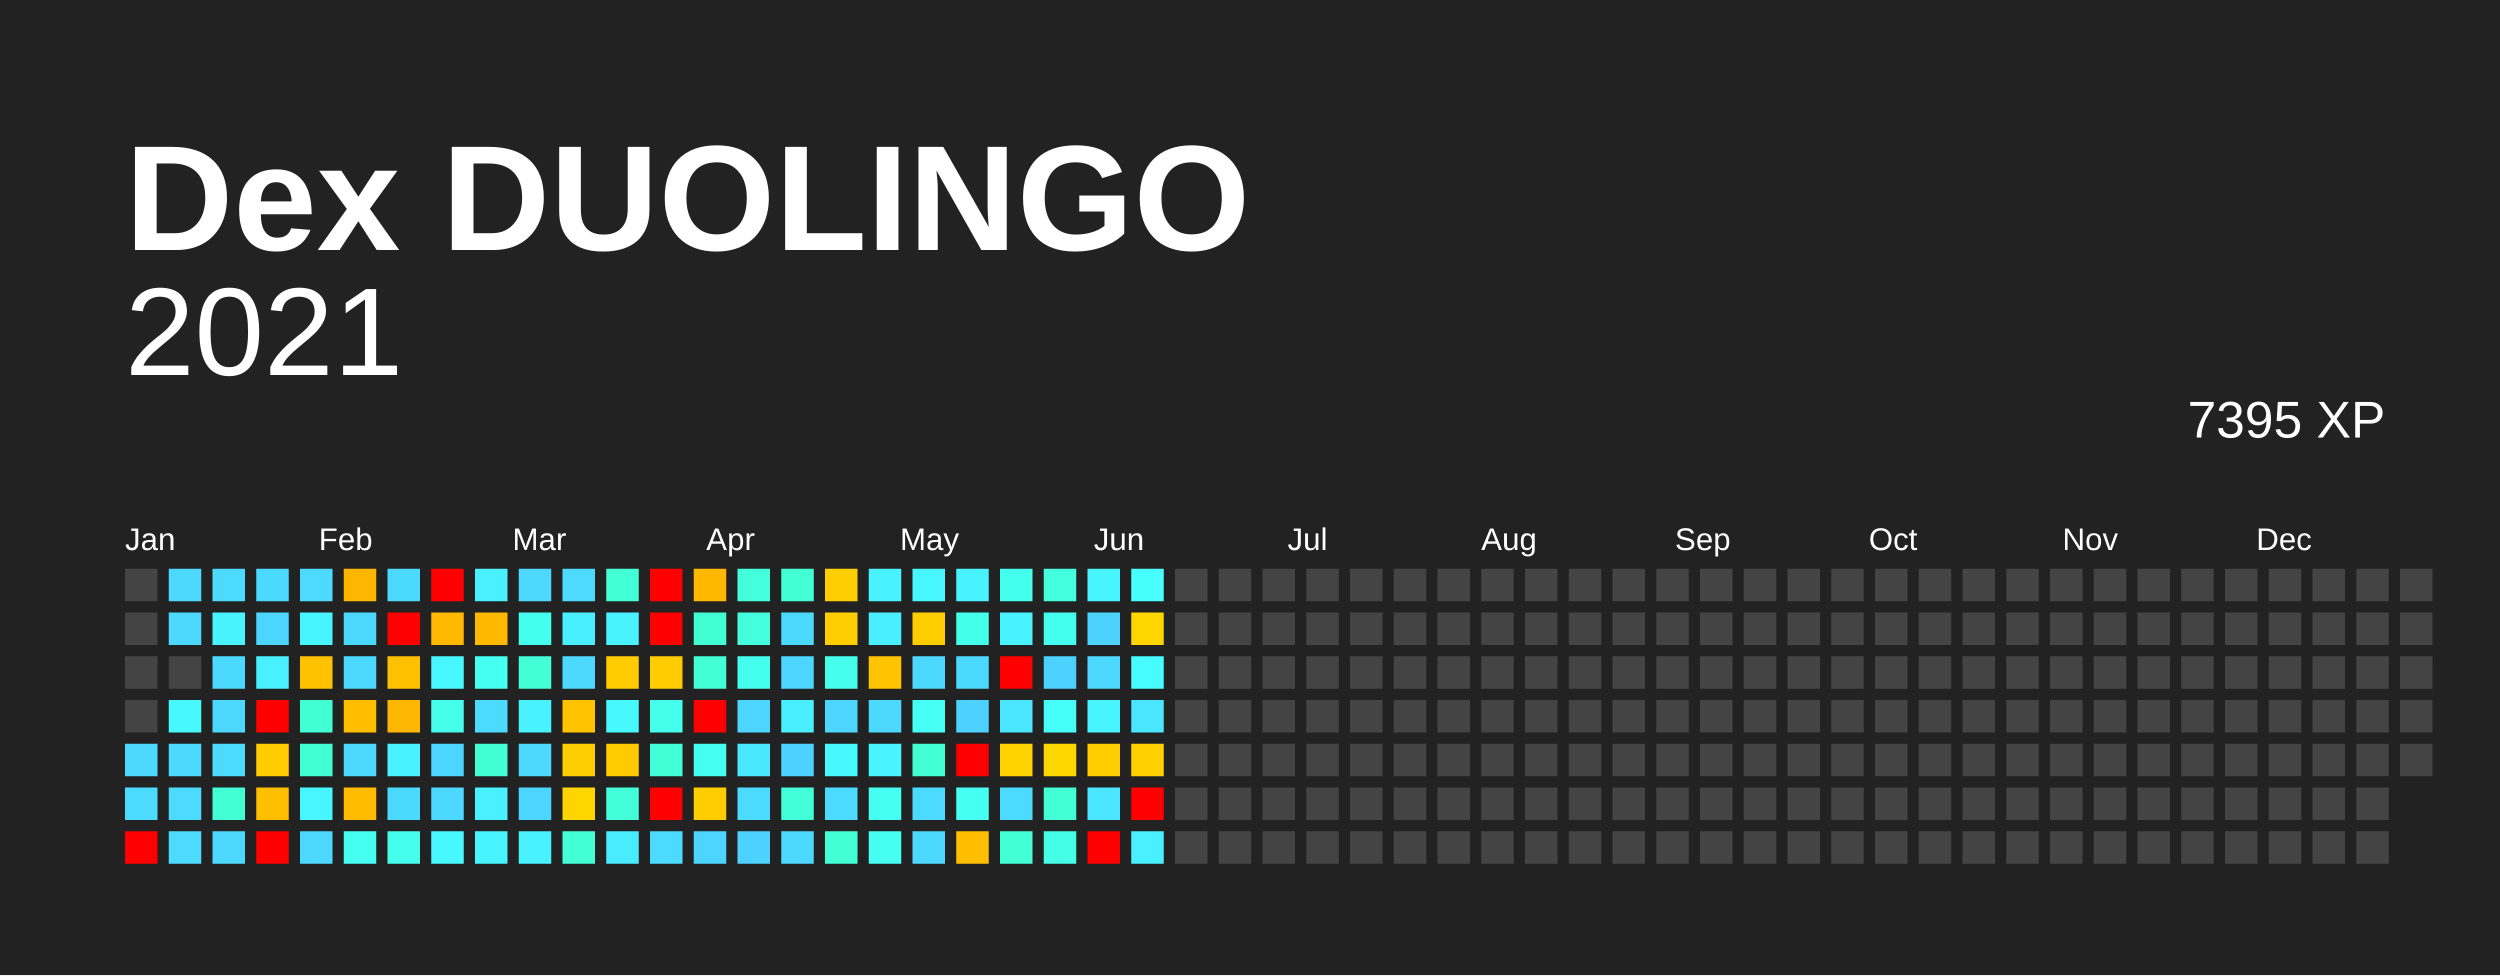
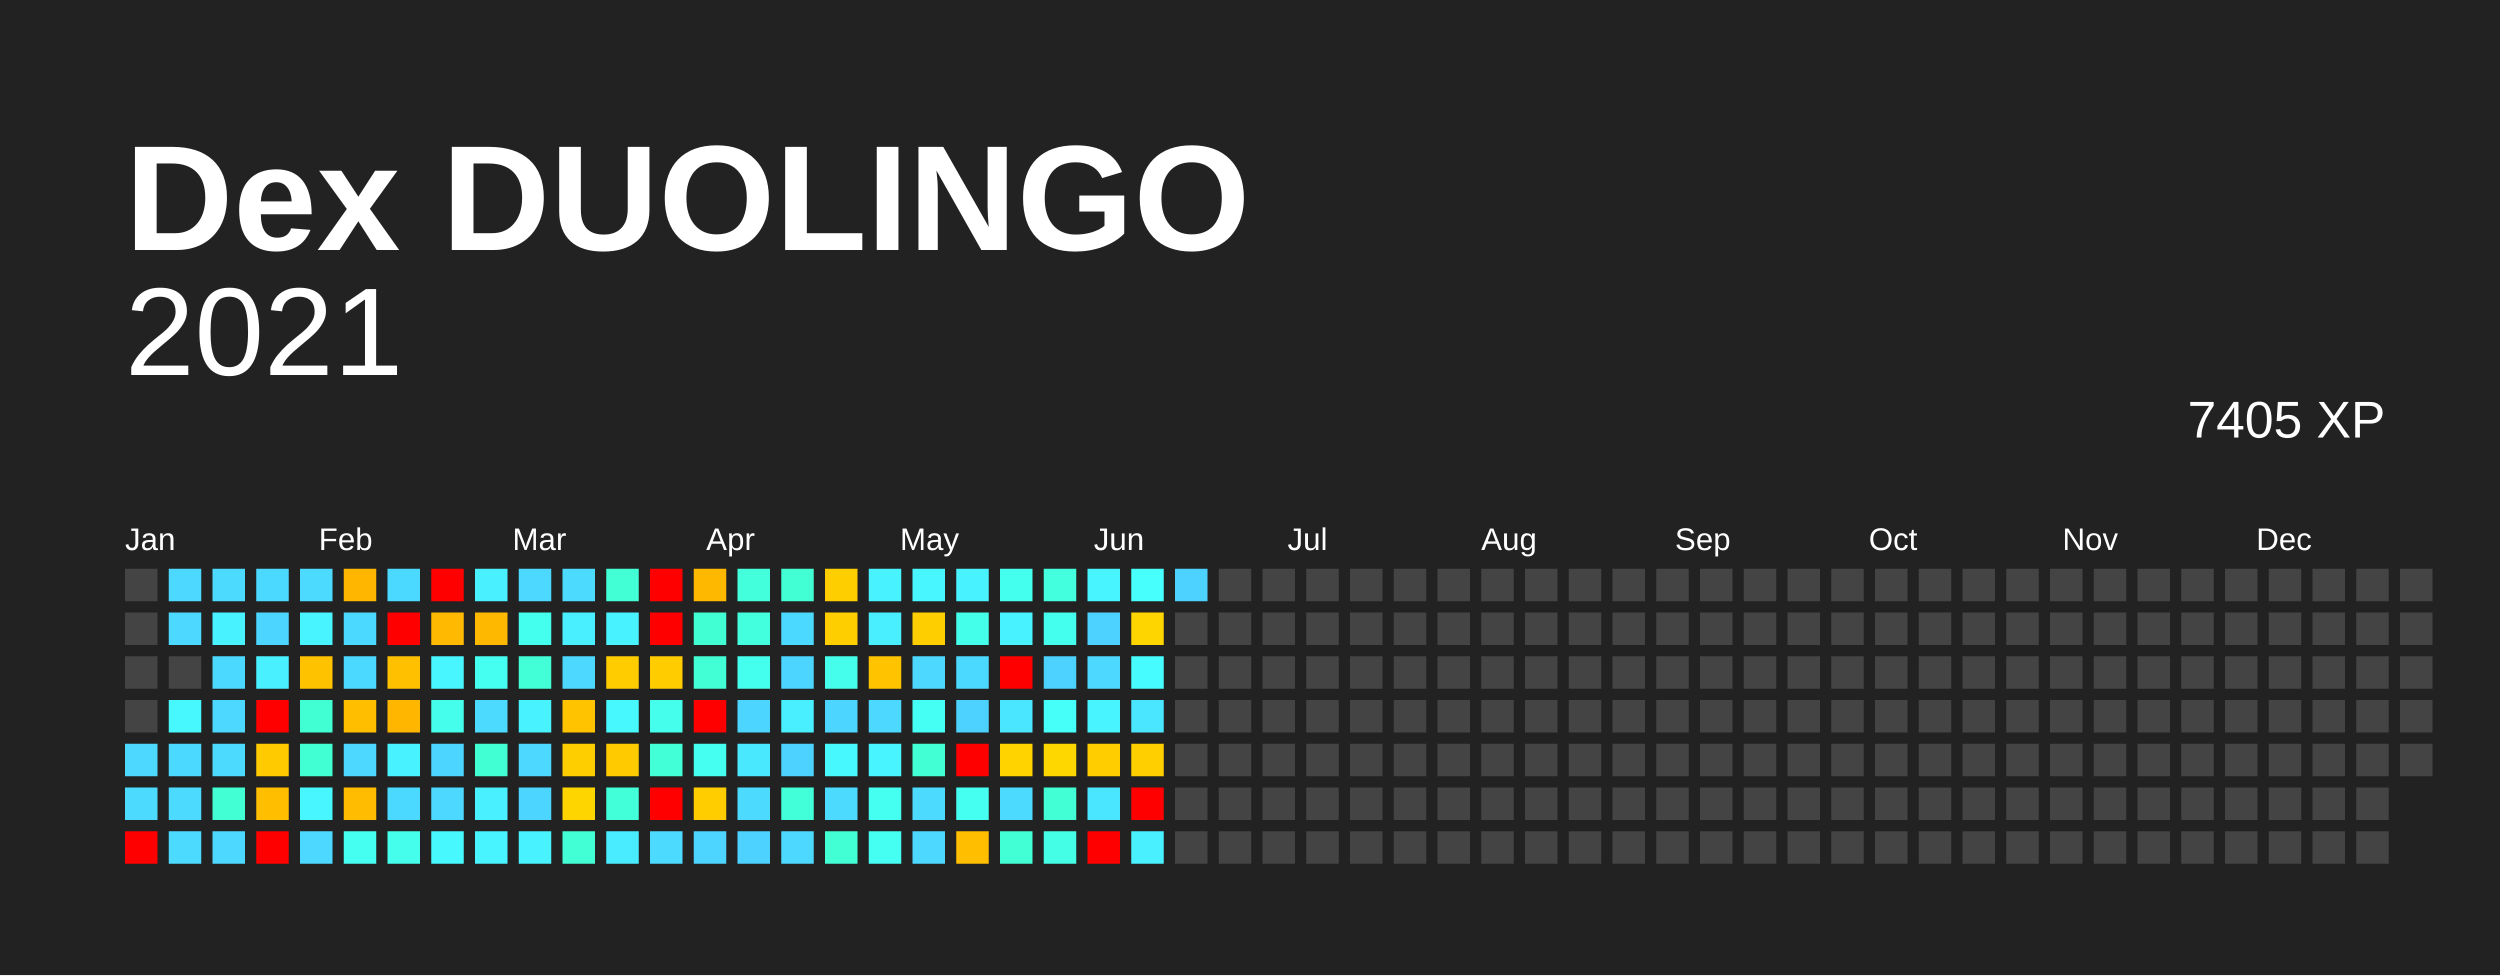
<svg xmlns="http://www.w3.org/2000/svg" baseProfile="full" height="78mm" version="1.1" viewBox="0,0,200,78" width="200mm">
  <defs />
  <rect fill="#222222" height="78" width="200" x="0" y="0" />
  <text fill="#FFFFFF" style="font-size:12px; font-family:Arial; font-weight:bold;" x="10" y="20">Dex DUOLINGO</text>
  <text alignment-baseline="hanging" fill="#FFFFFF" style="font-size:10.0px; font-family:Arial;" x="10" y="30">2021</text>
-   <text alignment-baseline="hanging" fill="#FFFFFF" style="font-size:4.125px; font-family:Arial;" x="175" y="35">7395 XP</text>
+   <text alignment-baseline="hanging" fill="#FFFFFF" style="font-size:4.125px; font-family:Arial;" x="175" y="35">7405 XP</text>
  <text fill="#FFFFFF" style="font-size:2.5px; font-family:Arial" x="10.0" y="44">Jan</text>
  <text fill="#FFFFFF" style="font-size:2.5px; font-family:Arial" x="25.5" y="44">Feb</text>
  <text fill="#FFFFFF" style="font-size:2.5px; font-family:Arial" x="41.0" y="44">Mar</text>
  <text fill="#FFFFFF" style="font-size:2.5px; font-family:Arial" x="56.5" y="44">Apr</text>
  <text fill="#FFFFFF" style="font-size:2.5px; font-family:Arial" x="72.0" y="44">May</text>
  <text fill="#FFFFFF" style="font-size:2.5px; font-family:Arial" x="87.5" y="44">Jun</text>
  <text fill="#FFFFFF" style="font-size:2.5px; font-family:Arial" x="103.0" y="44">Jul</text>
  <text fill="#FFFFFF" style="font-size:2.5px; font-family:Arial" x="118.5" y="44">Aug</text>
  <text fill="#FFFFFF" style="font-size:2.5px; font-family:Arial" x="134.0" y="44">Sep</text>
  <text fill="#FFFFFF" style="font-size:2.5px; font-family:Arial" x="149.5" y="44">Oct</text>
  <text fill="#FFFFFF" style="font-size:2.5px; font-family:Arial" x="165.0" y="44">Nov</text>
  <text fill="#FFFFFF" style="font-size:2.5px; font-family:Arial" x="180.5" y="44">Dec</text>
  <rect fill="#444444" height="2.6" width="2.6" x="10.0" y="45.5" />
  <rect fill="#444444" height="2.6" width="2.6" x="10.0" y="49.0" />
  <rect fill="#444444" height="2.6" width="2.6" x="10.0" y="52.5" />
  <rect fill="#444444" height="2.6" width="2.6" x="10.0" y="56.0" />
  <rect fill="#4cd8ff" height="2.6" width="2.6" x="10.0" y="59.5" />
  <rect fill="#4cdbff" height="2.6" width="2.6" x="10.0" y="63.0" />
  <rect fill="red" height="2.6" width="2.6" x="10.0" y="66.5" />
  <rect fill="#4cd8ff" height="2.6" width="2.6" x="13.5" y="45.5" />
  <rect fill="#4cd8ff" height="2.6" width="2.6" x="13.5" y="49.0" />
  <rect fill="#444444" height="2.6" width="2.6" x="13.5" y="52.5" />
  <rect fill="#48f8ff" height="2.6" width="2.6" x="13.5" y="56.0" />
  <rect fill="#4cd9ff" height="2.6" width="2.6" x="13.5" y="59.5" />
  <rect fill="#4cdbff" height="2.6" width="2.6" x="13.5" y="63.0" />
  <rect fill="#4cdbff" height="2.6" width="2.6" x="13.5" y="66.5" />
  <rect fill="#4cdbff" height="2.6" width="2.6" x="17.0" y="45.5" />
  <rect fill="#49f2ff" height="2.6" width="2.6" x="17.0" y="49.0" />
  <rect fill="#4cd9ff" height="2.6" width="2.6" x="17.0" y="52.5" />
  <rect fill="#4cd8ff" height="2.6" width="2.6" x="17.0" y="56.0" />
  <rect fill="#4cdbff" height="2.6" width="2.6" x="17.0" y="59.5" />
  <rect fill="#42ffd4" height="2.6" width="2.6" x="17.0" y="63.0" />
  <rect fill="#4cd8ff" height="2.6" width="2.6" x="17.0" y="66.5" />
  <rect fill="#4cd9ff" height="2.6" width="2.6" x="20.5" y="45.5" />
  <rect fill="#4cd6ff" height="2.6" width="2.6" x="20.5" y="49.0" />
  <rect fill="#49f0ff" height="2.6" width="2.6" x="20.5" y="52.5" />
  <rect fill="red" height="2.6" width="2.6" x="20.5" y="56.0" />
  <rect fill="#ffcb00" height="2.6" width="2.6" x="20.5" y="59.5" />
  <rect fill="#ffbe00" height="2.6" width="2.6" x="20.5" y="63.0" />
  <rect fill="red" height="2.6" width="2.6" x="20.5" y="66.5" />
  <rect fill="#4cdbff" height="2.6" width="2.6" x="24.0" y="45.5" />
  <rect fill="#48f4ff" height="2.6" width="2.6" x="24.0" y="49.0" />
  <rect fill="#ffc200" height="2.6" width="2.6" x="24.0" y="52.5" />
  <rect fill="#41ffd2" height="2.6" width="2.6" x="24.0" y="56.0" />
  <rect fill="#41ffd2" height="2.6" width="2.6" x="24.0" y="59.5" />
  <rect fill="#48f6ff" height="2.6" width="2.6" x="24.0" y="63.0" />
  <rect fill="#4cd8ff" height="2.6" width="2.6" x="24.0" y="66.5" />
  <rect fill="#ffb600" height="2.6" width="2.6" x="27.5" y="45.5" />
  <rect fill="#4cd9ff" height="2.6" width="2.6" x="27.5" y="49.0" />
  <rect fill="#4cd9ff" height="2.6" width="2.6" x="27.5" y="52.5" />
  <rect fill="#ffbe00" height="2.6" width="2.6" x="27.5" y="56.0" />
  <rect fill="#4cd8ff" height="2.6" width="2.6" x="27.5" y="59.5" />
  <rect fill="#ffbc00" height="2.6" width="2.6" x="27.5" y="63.0" />
  <rect fill="#45fff0" height="2.6" width="2.6" x="27.5" y="66.5" />
  <rect fill="#4cd9ff" height="2.6" width="2.6" x="31.0" y="45.5" />
  <rect fill="red" height="2.6" width="2.6" x="31.0" y="49.0" />
  <rect fill="#ffc000" height="2.6" width="2.6" x="31.0" y="52.5" />
  <rect fill="#ffb600" height="2.6" width="2.6" x="31.0" y="56.0" />
  <rect fill="#49f2ff" height="2.6" width="2.6" x="31.0" y="59.5" />
  <rect fill="#4cd9ff" height="2.6" width="2.6" x="31.0" y="63.0" />
  <rect fill="#45ffec" height="2.6" width="2.6" x="31.0" y="66.5" />
  <rect fill="red" height="2.6" width="2.6" x="34.5" y="45.5" />
  <rect fill="#ffb900" height="2.6" width="2.6" x="34.5" y="49.0" />
  <rect fill="#48f6ff" height="2.6" width="2.6" x="34.5" y="52.5" />
  <rect fill="#45ffec" height="2.6" width="2.6" x="34.5" y="56.0" />
  <rect fill="#4cd6ff" height="2.6" width="2.6" x="34.5" y="59.5" />
  <rect fill="#4cd8ff" height="2.6" width="2.6" x="34.5" y="63.0" />
  <rect fill="#48f8ff" height="2.6" width="2.6" x="34.5" y="66.5" />
  <rect fill="#49f0ff" height="2.6" width="2.6" x="38.0" y="45.5" />
  <rect fill="#ffb800" height="2.6" width="2.6" x="38.0" y="49.0" />
  <rect fill="#45fff0" height="2.6" width="2.6" x="38.0" y="52.5" />
  <rect fill="#4cdbff" height="2.6" width="2.6" x="38.0" y="56.0" />
  <rect fill="#41ffd2" height="2.6" width="2.6" x="38.0" y="59.5" />
  <rect fill="#49f0ff" height="2.6" width="2.6" x="38.0" y="63.0" />
  <rect fill="#48f4ff" height="2.6" width="2.6" x="38.0" y="66.5" />
  <rect fill="#4cd8ff" height="2.6" width="2.6" x="41.5" y="45.5" />
  <rect fill="#45ffee" height="2.6" width="2.6" x="41.5" y="49.0" />
  <rect fill="#42ffd8" height="2.6" width="2.6" x="41.5" y="52.5" />
  <rect fill="#49f2ff" height="2.6" width="2.6" x="41.5" y="56.0" />
  <rect fill="#4cd8ff" height="2.6" width="2.6" x="41.5" y="59.5" />
  <rect fill="#4cd6ff" height="2.6" width="2.6" x="41.5" y="63.0" />
  <rect fill="#49f2ff" height="2.6" width="2.6" x="41.5" y="66.5" />
  <rect fill="#4cdbff" height="2.6" width="2.6" x="45.0" y="45.5" />
  <rect fill="#49eeff" height="2.6" width="2.6" x="45.0" y="49.0" />
  <rect fill="#4cd8ff" height="2.6" width="2.6" x="45.0" y="52.5" />
  <rect fill="#ffc300" height="2.6" width="2.6" x="45.0" y="56.0" />
  <rect fill="#ffce00" height="2.6" width="2.6" x="45.0" y="59.5" />
  <rect fill="#ffd500" height="2.6" width="2.6" x="45.0" y="63.0" />
  <rect fill="#42ffd6" height="2.6" width="2.6" x="45.0" y="66.5" />
  <rect fill="#42ffd6" height="2.6" width="2.6" x="48.5" y="45.5" />
  <rect fill="#49f2ff" height="2.6" width="2.6" x="48.5" y="49.0" />
  <rect fill="#ffcc00" height="2.6" width="2.6" x="48.5" y="52.5" />
  <rect fill="#48f8ff" height="2.6" width="2.6" x="48.5" y="56.0" />
  <rect fill="#ffcb00" height="2.6" width="2.6" x="48.5" y="59.5" />
  <rect fill="#42ffda" height="2.6" width="2.6" x="48.5" y="63.0" />
  <rect fill="#49ecff" height="2.6" width="2.6" x="48.5" y="66.5" />
  <rect fill="red" height="2.6" width="2.6" x="52.0" y="45.5" />
  <rect fill="red" height="2.6" width="2.6" x="52.0" y="49.0" />
  <rect fill="#ffcc00" height="2.6" width="2.6" x="52.0" y="52.5" />
  <rect fill="#45ffec" height="2.6" width="2.6" x="52.0" y="56.0" />
  <rect fill="#42ffd8" height="2.6" width="2.6" x="52.0" y="59.5" />
  <rect fill="red" height="2.6" width="2.6" x="52.0" y="63.0" />
  <rect fill="#4cdbff" height="2.6" width="2.6" x="52.0" y="66.5" />
  <rect fill="#ffb800" height="2.6" width="2.6" x="55.5" y="45.5" />
  <rect fill="#41ffd2" height="2.6" width="2.6" x="55.5" y="49.0" />
  <rect fill="#42ffd6" height="2.6" width="2.6" x="55.5" y="52.5" />
  <rect fill="red" height="2.6" width="2.6" x="55.5" y="56.0" />
  <rect fill="#45fff0" height="2.6" width="2.6" x="55.5" y="59.5" />
  <rect fill="#ffcd00" height="2.6" width="2.6" x="55.5" y="63.0" />
  <rect fill="#4dd4ff" height="2.6" width="2.6" x="55.5" y="66.5" />
  <rect fill="#43ffdc" height="2.6" width="2.6" x="59.0" y="45.5" />
  <rect fill="#43ffde" height="2.6" width="2.6" x="59.0" y="49.0" />
  <rect fill="#45ffee" height="2.6" width="2.6" x="59.0" y="52.5" />
  <rect fill="#4cd6ff" height="2.6" width="2.6" x="59.0" y="56.0" />
  <rect fill="#4ae8ff" height="2.6" width="2.6" x="59.0" y="59.5" />
  <rect fill="#4cdbff" height="2.6" width="2.6" x="59.0" y="63.0" />
  <rect fill="#4dd2ff" height="2.6" width="2.6" x="59.0" y="66.5" />
  <rect fill="#42ffd4" height="2.6" width="2.6" x="62.5" y="45.5" />
  <rect fill="#4cd9ff" height="2.6" width="2.6" x="62.5" y="49.0" />
  <rect fill="#4cd6ff" height="2.6" width="2.6" x="62.5" y="52.5" />
  <rect fill="#49eeff" height="2.6" width="2.6" x="62.5" y="56.0" />
  <rect fill="#4dd2ff" height="2.6" width="2.6" x="62.5" y="59.5" />
  <rect fill="#42ffda" height="2.6" width="2.6" x="62.5" y="63.0" />
  <rect fill="#4cd8ff" height="2.6" width="2.6" x="62.5" y="66.5" />
  <rect fill="#ffce00" height="2.6" width="2.6" x="66.0" y="45.5" />
  <rect fill="#ffce00" height="2.6" width="2.6" x="66.0" y="49.0" />
  <rect fill="#45ffec" height="2.6" width="2.6" x="66.0" y="52.5" />
  <rect fill="#4cd6ff" height="2.6" width="2.6" x="66.0" y="56.0" />
  <rect fill="#48f8ff" height="2.6" width="2.6" x="66.0" y="59.5" />
  <rect fill="#4cdbff" height="2.6" width="2.6" x="66.0" y="63.0" />
  <rect fill="#42ffd4" height="2.6" width="2.6" x="66.0" y="66.5" />
  <rect fill="#49f2ff" height="2.6" width="2.6" x="69.5" y="45.5" />
  <rect fill="#49eeff" height="2.6" width="2.6" x="69.5" y="49.0" />
  <rect fill="#ffc300" height="2.6" width="2.6" x="69.5" y="52.5" />
  <rect fill="#4cd8ff" height="2.6" width="2.6" x="69.5" y="56.0" />
  <rect fill="#48f4ff" height="2.6" width="2.6" x="69.5" y="59.5" />
  <rect fill="#45fff0" height="2.6" width="2.6" x="69.5" y="63.0" />
  <rect fill="#45fff2" height="2.6" width="2.6" x="69.5" y="66.5" />
  <rect fill="#48f6ff" height="2.6" width="2.6" x="73.0" y="45.5" />
  <rect fill="#ffce00" height="2.6" width="2.6" x="73.0" y="49.0" />
  <rect fill="#4cd8ff" height="2.6" width="2.6" x="73.0" y="52.5" />
  <rect fill="#46fff4" height="2.6" width="2.6" x="73.0" y="56.0" />
  <rect fill="#42ffd4" height="2.6" width="2.6" x="73.0" y="59.5" />
  <rect fill="#4cdbff" height="2.6" width="2.6" x="73.0" y="63.0" />
  <rect fill="#4cd8ff" height="2.6" width="2.6" x="73.0" y="66.5" />
  <rect fill="#49f2ff" height="2.6" width="2.6" x="76.5" y="45.5" />
  <rect fill="#44ffea" height="2.6" width="2.6" x="76.5" y="49.0" />
  <rect fill="#4cd9ff" height="2.6" width="2.6" x="76.5" y="52.5" />
  <rect fill="#4dd2ff" height="2.6" width="2.6" x="76.5" y="56.0" />
  <rect fill="red" height="2.6" width="2.6" x="76.5" y="59.5" />
  <rect fill="#45fff0" height="2.6" width="2.6" x="76.5" y="63.0" />
  <rect fill="#ffbe00" height="2.6" width="2.6" x="76.5" y="66.5" />
  <rect fill="#45ffee" height="2.6" width="2.6" x="80.0" y="45.5" />
  <rect fill="#49f2ff" height="2.6" width="2.6" x="80.0" y="49.0" />
  <rect fill="red" height="2.6" width="2.6" x="80.0" y="52.5" />
  <rect fill="#4ae5ff" height="2.6" width="2.6" x="80.0" y="56.0" />
  <rect fill="#ffd300" height="2.6" width="2.6" x="80.0" y="59.5" />
  <rect fill="#4cdbff" height="2.6" width="2.6" x="80.0" y="63.0" />
  <rect fill="#42ffd6" height="2.6" width="2.6" x="80.0" y="66.5" />
  <rect fill="#43ffde" height="2.6" width="2.6" x="83.5" y="45.5" />
  <rect fill="#45ffee" height="2.6" width="2.6" x="83.5" y="49.0" />
  <rect fill="#4dd2ff" height="2.6" width="2.6" x="83.5" y="52.5" />
  <rect fill="#46fff8" height="2.6" width="2.6" x="83.5" y="56.0" />
  <rect fill="#ffd700" height="2.6" width="2.6" x="83.5" y="59.5" />
  <rect fill="#42ffd6" height="2.6" width="2.6" x="83.5" y="63.0" />
  <rect fill="#44ffe6" height="2.6" width="2.6" x="83.5" y="66.5" />
  <rect fill="#48f4ff" height="2.6" width="2.6" x="87.0" y="45.5" />
  <rect fill="#4dd2ff" height="2.6" width="2.6" x="87.0" y="49.0" />
  <rect fill="#4cd8ff" height="2.6" width="2.6" x="87.0" y="52.5" />
  <rect fill="#48f4ff" height="2.6" width="2.6" x="87.0" y="56.0" />
  <rect fill="#ffcd00" height="2.6" width="2.6" x="87.0" y="59.5" />
  <rect fill="#4ae5ff" height="2.6" width="2.6" x="87.0" y="63.0" />
  <rect fill="red" height="2.6" width="2.6" x="87.0" y="66.5" />
  <rect fill="#47fffc" height="2.6" width="2.6" x="90.5" y="45.5" />
  <rect fill="#ffd500" height="2.6" width="2.6" x="90.5" y="49.0" />
  <rect fill="#47fcff" height="2.6" width="2.6" x="90.5" y="52.5" />
  <rect fill="#4ae5ff" height="2.6" width="2.6" x="90.5" y="56.0" />
  <rect fill="#ffcf00" height="2.6" width="2.6" x="90.5" y="59.5" />
  <rect fill="red" height="2.6" width="2.6" x="90.5" y="63.0" />
  <rect fill="#49f0ff" height="2.6" width="2.6" x="90.5" y="66.5" />
-   <rect fill="#444444" height="2.6" width="2.6" x="94.0" y="45.5" />
+   <rect fill="#4dd2ff" height="2.6" width="2.6" x="94.0" y="45.5" />
  <rect fill="#444444" height="2.6" width="2.6" x="94.0" y="49.0" />
  <rect fill="#444444" height="2.6" width="2.6" x="94.0" y="52.5" />
  <rect fill="#444444" height="2.6" width="2.6" x="94.0" y="56.0" />
  <rect fill="#444444" height="2.6" width="2.6" x="94.0" y="59.5" />
  <rect fill="#444444" height="2.6" width="2.6" x="94.0" y="63.0" />
  <rect fill="#444444" height="2.6" width="2.6" x="94.0" y="66.5" />
  <rect fill="#444444" height="2.6" width="2.6" x="97.5" y="45.5" />
  <rect fill="#444444" height="2.6" width="2.6" x="97.5" y="49.0" />
  <rect fill="#444444" height="2.6" width="2.6" x="97.5" y="52.5" />
  <rect fill="#444444" height="2.6" width="2.6" x="97.5" y="56.0" />
  <rect fill="#444444" height="2.6" width="2.6" x="97.5" y="59.5" />
  <rect fill="#444444" height="2.6" width="2.6" x="97.5" y="63.0" />
  <rect fill="#444444" height="2.6" width="2.6" x="97.5" y="66.5" />
  <rect fill="#444444" height="2.6" width="2.6" x="101.0" y="45.5" />
  <rect fill="#444444" height="2.6" width="2.6" x="101.0" y="49.0" />
  <rect fill="#444444" height="2.6" width="2.6" x="101.0" y="52.5" />
  <rect fill="#444444" height="2.6" width="2.6" x="101.0" y="56.0" />
  <rect fill="#444444" height="2.6" width="2.6" x="101.0" y="59.5" />
  <rect fill="#444444" height="2.6" width="2.6" x="101.0" y="63.0" />
  <rect fill="#444444" height="2.6" width="2.6" x="101.0" y="66.5" />
  <rect fill="#444444" height="2.6" width="2.6" x="104.5" y="45.5" />
  <rect fill="#444444" height="2.6" width="2.6" x="104.5" y="49.0" />
  <rect fill="#444444" height="2.6" width="2.6" x="104.5" y="52.5" />
  <rect fill="#444444" height="2.6" width="2.6" x="104.5" y="56.0" />
  <rect fill="#444444" height="2.6" width="2.6" x="104.5" y="59.5" />
  <rect fill="#444444" height="2.6" width="2.6" x="104.5" y="63.0" />
  <rect fill="#444444" height="2.6" width="2.6" x="104.5" y="66.5" />
  <rect fill="#444444" height="2.6" width="2.6" x="108.0" y="45.5" />
  <rect fill="#444444" height="2.6" width="2.6" x="108.0" y="49.0" />
  <rect fill="#444444" height="2.6" width="2.6" x="108.0" y="52.5" />
  <rect fill="#444444" height="2.6" width="2.6" x="108.0" y="56.0" />
  <rect fill="#444444" height="2.6" width="2.6" x="108.0" y="59.5" />
  <rect fill="#444444" height="2.6" width="2.6" x="108.0" y="63.0" />
  <rect fill="#444444" height="2.6" width="2.6" x="108.0" y="66.5" />
  <rect fill="#444444" height="2.6" width="2.6" x="111.5" y="45.5" />
  <rect fill="#444444" height="2.6" width="2.6" x="111.5" y="49.0" />
  <rect fill="#444444" height="2.6" width="2.6" x="111.5" y="52.5" />
  <rect fill="#444444" height="2.6" width="2.6" x="111.5" y="56.0" />
  <rect fill="#444444" height="2.6" width="2.6" x="111.5" y="59.5" />
  <rect fill="#444444" height="2.6" width="2.6" x="111.5" y="63.0" />
  <rect fill="#444444" height="2.6" width="2.6" x="111.5" y="66.5" />
  <rect fill="#444444" height="2.6" width="2.6" x="115.0" y="45.5" />
  <rect fill="#444444" height="2.6" width="2.6" x="115.0" y="49.0" />
  <rect fill="#444444" height="2.6" width="2.6" x="115.0" y="52.5" />
  <rect fill="#444444" height="2.6" width="2.6" x="115.0" y="56.0" />
  <rect fill="#444444" height="2.6" width="2.6" x="115.0" y="59.5" />
  <rect fill="#444444" height="2.6" width="2.6" x="115.0" y="63.0" />
  <rect fill="#444444" height="2.6" width="2.6" x="115.0" y="66.5" />
  <rect fill="#444444" height="2.6" width="2.6" x="118.5" y="45.5" />
  <rect fill="#444444" height="2.6" width="2.6" x="118.5" y="49.0" />
  <rect fill="#444444" height="2.6" width="2.6" x="118.5" y="52.5" />
  <rect fill="#444444" height="2.6" width="2.6" x="118.5" y="56.0" />
  <rect fill="#444444" height="2.6" width="2.6" x="118.5" y="59.5" />
  <rect fill="#444444" height="2.6" width="2.6" x="118.5" y="63.0" />
  <rect fill="#444444" height="2.6" width="2.6" x="118.5" y="66.5" />
  <rect fill="#444444" height="2.6" width="2.6" x="122.0" y="45.5" />
  <rect fill="#444444" height="2.6" width="2.6" x="122.0" y="49.0" />
  <rect fill="#444444" height="2.6" width="2.6" x="122.0" y="52.5" />
  <rect fill="#444444" height="2.6" width="2.6" x="122.0" y="56.0" />
  <rect fill="#444444" height="2.6" width="2.6" x="122.0" y="59.5" />
  <rect fill="#444444" height="2.6" width="2.6" x="122.0" y="63.0" />
  <rect fill="#444444" height="2.6" width="2.6" x="122.0" y="66.5" />
  <rect fill="#444444" height="2.6" width="2.6" x="125.5" y="45.5" />
  <rect fill="#444444" height="2.6" width="2.6" x="125.5" y="49.0" />
  <rect fill="#444444" height="2.6" width="2.6" x="125.5" y="52.5" />
  <rect fill="#444444" height="2.6" width="2.6" x="125.5" y="56.0" />
  <rect fill="#444444" height="2.6" width="2.6" x="125.5" y="59.5" />
  <rect fill="#444444" height="2.6" width="2.6" x="125.5" y="63.0" />
  <rect fill="#444444" height="2.6" width="2.6" x="125.5" y="66.5" />
  <rect fill="#444444" height="2.6" width="2.6" x="129.0" y="45.5" />
  <rect fill="#444444" height="2.6" width="2.6" x="129.0" y="49.0" />
  <rect fill="#444444" height="2.6" width="2.6" x="129.0" y="52.5" />
  <rect fill="#444444" height="2.6" width="2.6" x="129.0" y="56.0" />
  <rect fill="#444444" height="2.6" width="2.6" x="129.0" y="59.5" />
  <rect fill="#444444" height="2.6" width="2.6" x="129.0" y="63.0" />
  <rect fill="#444444" height="2.6" width="2.6" x="129.0" y="66.5" />
  <rect fill="#444444" height="2.6" width="2.6" x="132.5" y="45.5" />
  <rect fill="#444444" height="2.6" width="2.6" x="132.5" y="49.0" />
  <rect fill="#444444" height="2.6" width="2.6" x="132.5" y="52.5" />
  <rect fill="#444444" height="2.6" width="2.6" x="132.5" y="56.0" />
  <rect fill="#444444" height="2.6" width="2.6" x="132.5" y="59.5" />
  <rect fill="#444444" height="2.6" width="2.6" x="132.5" y="63.0" />
  <rect fill="#444444" height="2.6" width="2.6" x="132.5" y="66.5" />
  <rect fill="#444444" height="2.6" width="2.6" x="136.0" y="45.5" />
  <rect fill="#444444" height="2.6" width="2.6" x="136.0" y="49.0" />
  <rect fill="#444444" height="2.6" width="2.6" x="136.0" y="52.5" />
  <rect fill="#444444" height="2.6" width="2.6" x="136.0" y="56.0" />
  <rect fill="#444444" height="2.6" width="2.6" x="136.0" y="59.5" />
  <rect fill="#444444" height="2.6" width="2.6" x="136.0" y="63.0" />
  <rect fill="#444444" height="2.6" width="2.6" x="136.0" y="66.5" />
  <rect fill="#444444" height="2.6" width="2.6" x="139.5" y="45.5" />
  <rect fill="#444444" height="2.6" width="2.6" x="139.5" y="49.0" />
  <rect fill="#444444" height="2.6" width="2.6" x="139.5" y="52.5" />
  <rect fill="#444444" height="2.6" width="2.6" x="139.5" y="56.0" />
  <rect fill="#444444" height="2.6" width="2.6" x="139.5" y="59.5" />
  <rect fill="#444444" height="2.6" width="2.6" x="139.5" y="63.0" />
  <rect fill="#444444" height="2.6" width="2.6" x="139.5" y="66.5" />
  <rect fill="#444444" height="2.6" width="2.6" x="143.0" y="45.5" />
  <rect fill="#444444" height="2.6" width="2.6" x="143.0" y="49.0" />
  <rect fill="#444444" height="2.6" width="2.6" x="143.0" y="52.5" />
  <rect fill="#444444" height="2.6" width="2.6" x="143.0" y="56.0" />
  <rect fill="#444444" height="2.6" width="2.6" x="143.0" y="59.5" />
  <rect fill="#444444" height="2.6" width="2.6" x="143.0" y="63.0" />
  <rect fill="#444444" height="2.6" width="2.6" x="143.0" y="66.5" />
  <rect fill="#444444" height="2.6" width="2.6" x="146.5" y="45.5" />
  <rect fill="#444444" height="2.6" width="2.6" x="146.5" y="49.0" />
  <rect fill="#444444" height="2.6" width="2.6" x="146.5" y="52.5" />
  <rect fill="#444444" height="2.6" width="2.6" x="146.5" y="56.0" />
  <rect fill="#444444" height="2.6" width="2.6" x="146.5" y="59.5" />
  <rect fill="#444444" height="2.6" width="2.6" x="146.5" y="63.0" />
  <rect fill="#444444" height="2.6" width="2.6" x="146.5" y="66.5" />
  <rect fill="#444444" height="2.6" width="2.6" x="150.0" y="45.5" />
  <rect fill="#444444" height="2.6" width="2.6" x="150.0" y="49.0" />
  <rect fill="#444444" height="2.6" width="2.6" x="150.0" y="52.5" />
  <rect fill="#444444" height="2.6" width="2.6" x="150.0" y="56.0" />
  <rect fill="#444444" height="2.6" width="2.6" x="150.0" y="59.5" />
  <rect fill="#444444" height="2.6" width="2.6" x="150.0" y="63.0" />
  <rect fill="#444444" height="2.6" width="2.6" x="150.0" y="66.5" />
  <rect fill="#444444" height="2.6" width="2.6" x="153.5" y="45.5" />
  <rect fill="#444444" height="2.6" width="2.6" x="153.5" y="49.0" />
  <rect fill="#444444" height="2.6" width="2.6" x="153.5" y="52.5" />
  <rect fill="#444444" height="2.6" width="2.6" x="153.5" y="56.0" />
  <rect fill="#444444" height="2.6" width="2.6" x="153.5" y="59.5" />
  <rect fill="#444444" height="2.6" width="2.6" x="153.5" y="63.0" />
  <rect fill="#444444" height="2.6" width="2.6" x="153.5" y="66.5" />
  <rect fill="#444444" height="2.6" width="2.6" x="157.0" y="45.5" />
  <rect fill="#444444" height="2.6" width="2.6" x="157.0" y="49.0" />
  <rect fill="#444444" height="2.6" width="2.6" x="157.0" y="52.5" />
  <rect fill="#444444" height="2.6" width="2.6" x="157.0" y="56.0" />
  <rect fill="#444444" height="2.6" width="2.6" x="157.0" y="59.5" />
  <rect fill="#444444" height="2.6" width="2.6" x="157.0" y="63.0" />
  <rect fill="#444444" height="2.6" width="2.6" x="157.0" y="66.5" />
  <rect fill="#444444" height="2.6" width="2.6" x="160.5" y="45.5" />
  <rect fill="#444444" height="2.6" width="2.6" x="160.5" y="49.0" />
  <rect fill="#444444" height="2.6" width="2.6" x="160.5" y="52.5" />
  <rect fill="#444444" height="2.6" width="2.6" x="160.5" y="56.0" />
  <rect fill="#444444" height="2.6" width="2.6" x="160.5" y="59.5" />
  <rect fill="#444444" height="2.6" width="2.6" x="160.5" y="63.0" />
  <rect fill="#444444" height="2.6" width="2.6" x="160.5" y="66.5" />
  <rect fill="#444444" height="2.6" width="2.6" x="164.0" y="45.5" />
  <rect fill="#444444" height="2.6" width="2.6" x="164.0" y="49.0" />
  <rect fill="#444444" height="2.6" width="2.6" x="164.0" y="52.5" />
  <rect fill="#444444" height="2.6" width="2.6" x="164.0" y="56.0" />
  <rect fill="#444444" height="2.6" width="2.6" x="164.0" y="59.5" />
  <rect fill="#444444" height="2.6" width="2.6" x="164.0" y="63.0" />
  <rect fill="#444444" height="2.6" width="2.6" x="164.0" y="66.5" />
  <rect fill="#444444" height="2.6" width="2.6" x="167.5" y="45.5" />
  <rect fill="#444444" height="2.6" width="2.6" x="167.5" y="49.0" />
  <rect fill="#444444" height="2.6" width="2.6" x="167.5" y="52.5" />
  <rect fill="#444444" height="2.6" width="2.6" x="167.5" y="56.0" />
  <rect fill="#444444" height="2.6" width="2.6" x="167.5" y="59.5" />
  <rect fill="#444444" height="2.6" width="2.6" x="167.5" y="63.0" />
  <rect fill="#444444" height="2.6" width="2.6" x="167.5" y="66.5" />
  <rect fill="#444444" height="2.6" width="2.6" x="171.0" y="45.5" />
  <rect fill="#444444" height="2.6" width="2.6" x="171.0" y="49.0" />
  <rect fill="#444444" height="2.6" width="2.6" x="171.0" y="52.5" />
  <rect fill="#444444" height="2.6" width="2.6" x="171.0" y="56.0" />
  <rect fill="#444444" height="2.6" width="2.6" x="171.0" y="59.5" />
  <rect fill="#444444" height="2.6" width="2.6" x="171.0" y="63.0" />
  <rect fill="#444444" height="2.6" width="2.6" x="171.0" y="66.5" />
  <rect fill="#444444" height="2.6" width="2.6" x="174.5" y="45.5" />
  <rect fill="#444444" height="2.6" width="2.6" x="174.5" y="49.0" />
  <rect fill="#444444" height="2.6" width="2.6" x="174.5" y="52.5" />
  <rect fill="#444444" height="2.6" width="2.6" x="174.5" y="56.0" />
  <rect fill="#444444" height="2.6" width="2.6" x="174.5" y="59.5" />
  <rect fill="#444444" height="2.6" width="2.6" x="174.5" y="63.0" />
  <rect fill="#444444" height="2.6" width="2.6" x="174.5" y="66.5" />
  <rect fill="#444444" height="2.6" width="2.6" x="178.0" y="45.5" />
  <rect fill="#444444" height="2.6" width="2.6" x="178.0" y="49.0" />
  <rect fill="#444444" height="2.6" width="2.6" x="178.0" y="52.5" />
  <rect fill="#444444" height="2.6" width="2.6" x="178.0" y="56.0" />
  <rect fill="#444444" height="2.6" width="2.6" x="178.0" y="59.5" />
  <rect fill="#444444" height="2.6" width="2.6" x="178.0" y="63.0" />
  <rect fill="#444444" height="2.6" width="2.6" x="178.0" y="66.5" />
  <rect fill="#444444" height="2.6" width="2.6" x="181.5" y="45.5" />
  <rect fill="#444444" height="2.6" width="2.6" x="181.5" y="49.0" />
  <rect fill="#444444" height="2.6" width="2.6" x="181.5" y="52.5" />
  <rect fill="#444444" height="2.6" width="2.6" x="181.5" y="56.0" />
  <rect fill="#444444" height="2.6" width="2.6" x="181.5" y="59.5" />
  <rect fill="#444444" height="2.6" width="2.6" x="181.5" y="63.0" />
  <rect fill="#444444" height="2.6" width="2.6" x="181.5" y="66.5" />
  <rect fill="#444444" height="2.6" width="2.6" x="185.0" y="45.5" />
  <rect fill="#444444" height="2.6" width="2.6" x="185.0" y="49.0" />
  <rect fill="#444444" height="2.6" width="2.6" x="185.0" y="52.5" />
  <rect fill="#444444" height="2.6" width="2.6" x="185.0" y="56.0" />
  <rect fill="#444444" height="2.6" width="2.6" x="185.0" y="59.5" />
  <rect fill="#444444" height="2.6" width="2.6" x="185.0" y="63.0" />
  <rect fill="#444444" height="2.6" width="2.6" x="185.0" y="66.5" />
  <rect fill="#444444" height="2.6" width="2.6" x="188.5" y="45.5" />
  <rect fill="#444444" height="2.6" width="2.6" x="188.5" y="49.0" />
  <rect fill="#444444" height="2.6" width="2.6" x="188.5" y="52.5" />
  <rect fill="#444444" height="2.6" width="2.6" x="188.5" y="56.0" />
  <rect fill="#444444" height="2.6" width="2.6" x="188.5" y="59.5" />
  <rect fill="#444444" height="2.6" width="2.6" x="188.5" y="63.0" />
  <rect fill="#444444" height="2.6" width="2.6" x="188.5" y="66.5" />
  <rect fill="#444444" height="2.6" width="2.6" x="192.0" y="45.5" />
  <rect fill="#444444" height="2.6" width="2.6" x="192.0" y="49.0" />
  <rect fill="#444444" height="2.6" width="2.6" x="192.0" y="52.5" />
  <rect fill="#444444" height="2.6" width="2.6" x="192.0" y="56.0" />
  <rect fill="#444444" height="2.6" width="2.6" x="192.0" y="59.5" />
</svg>
